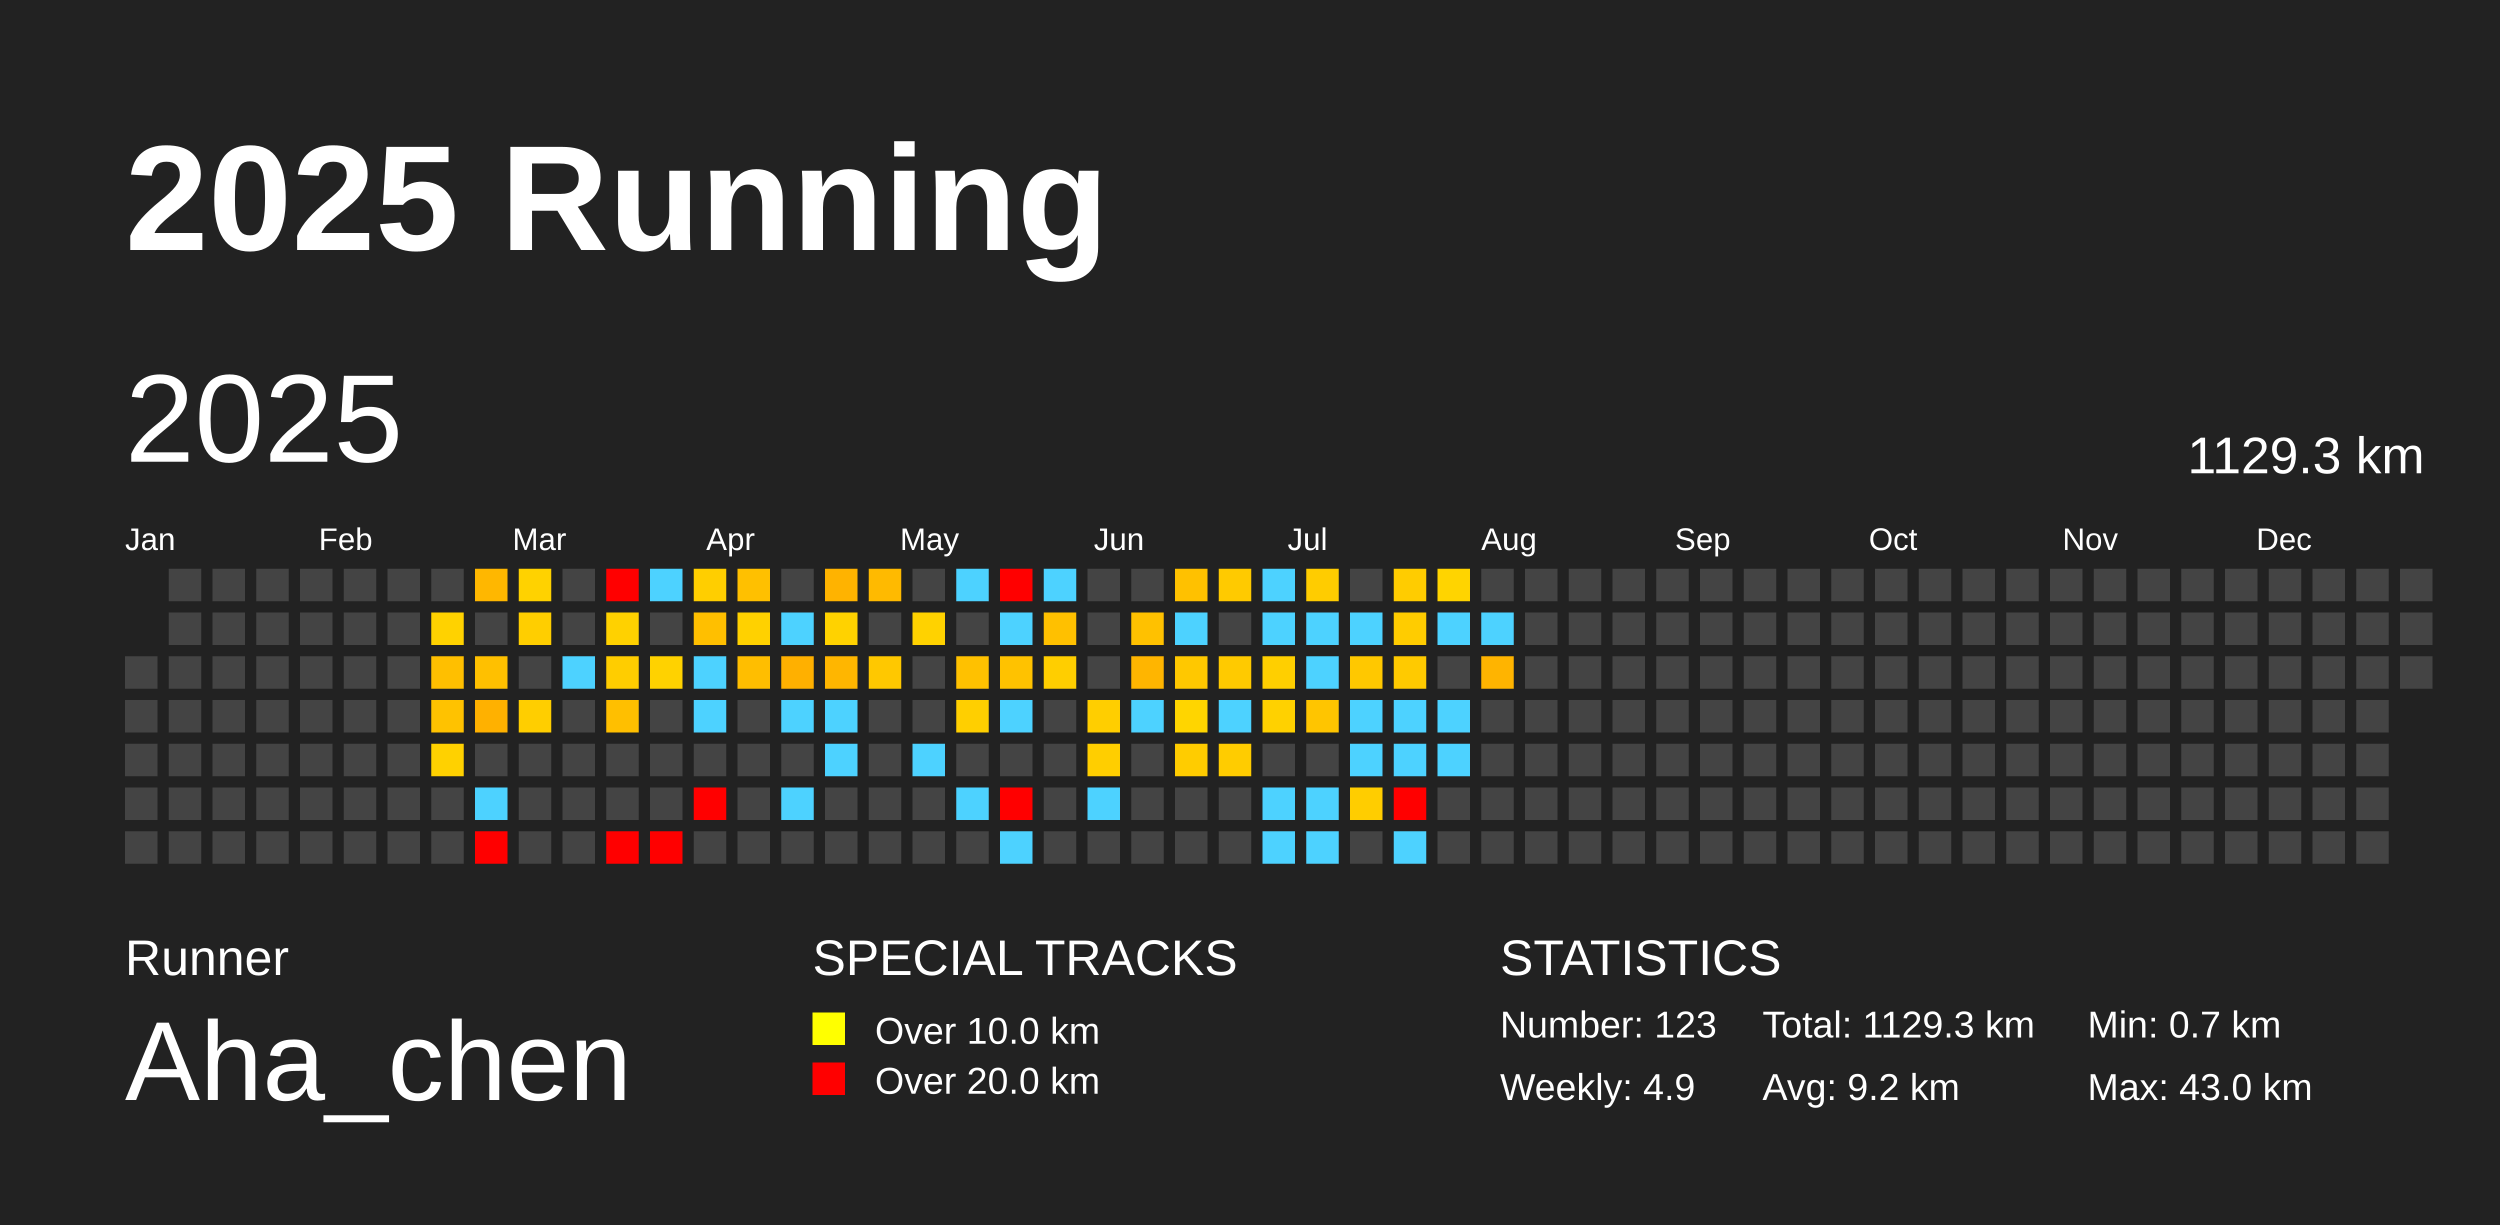
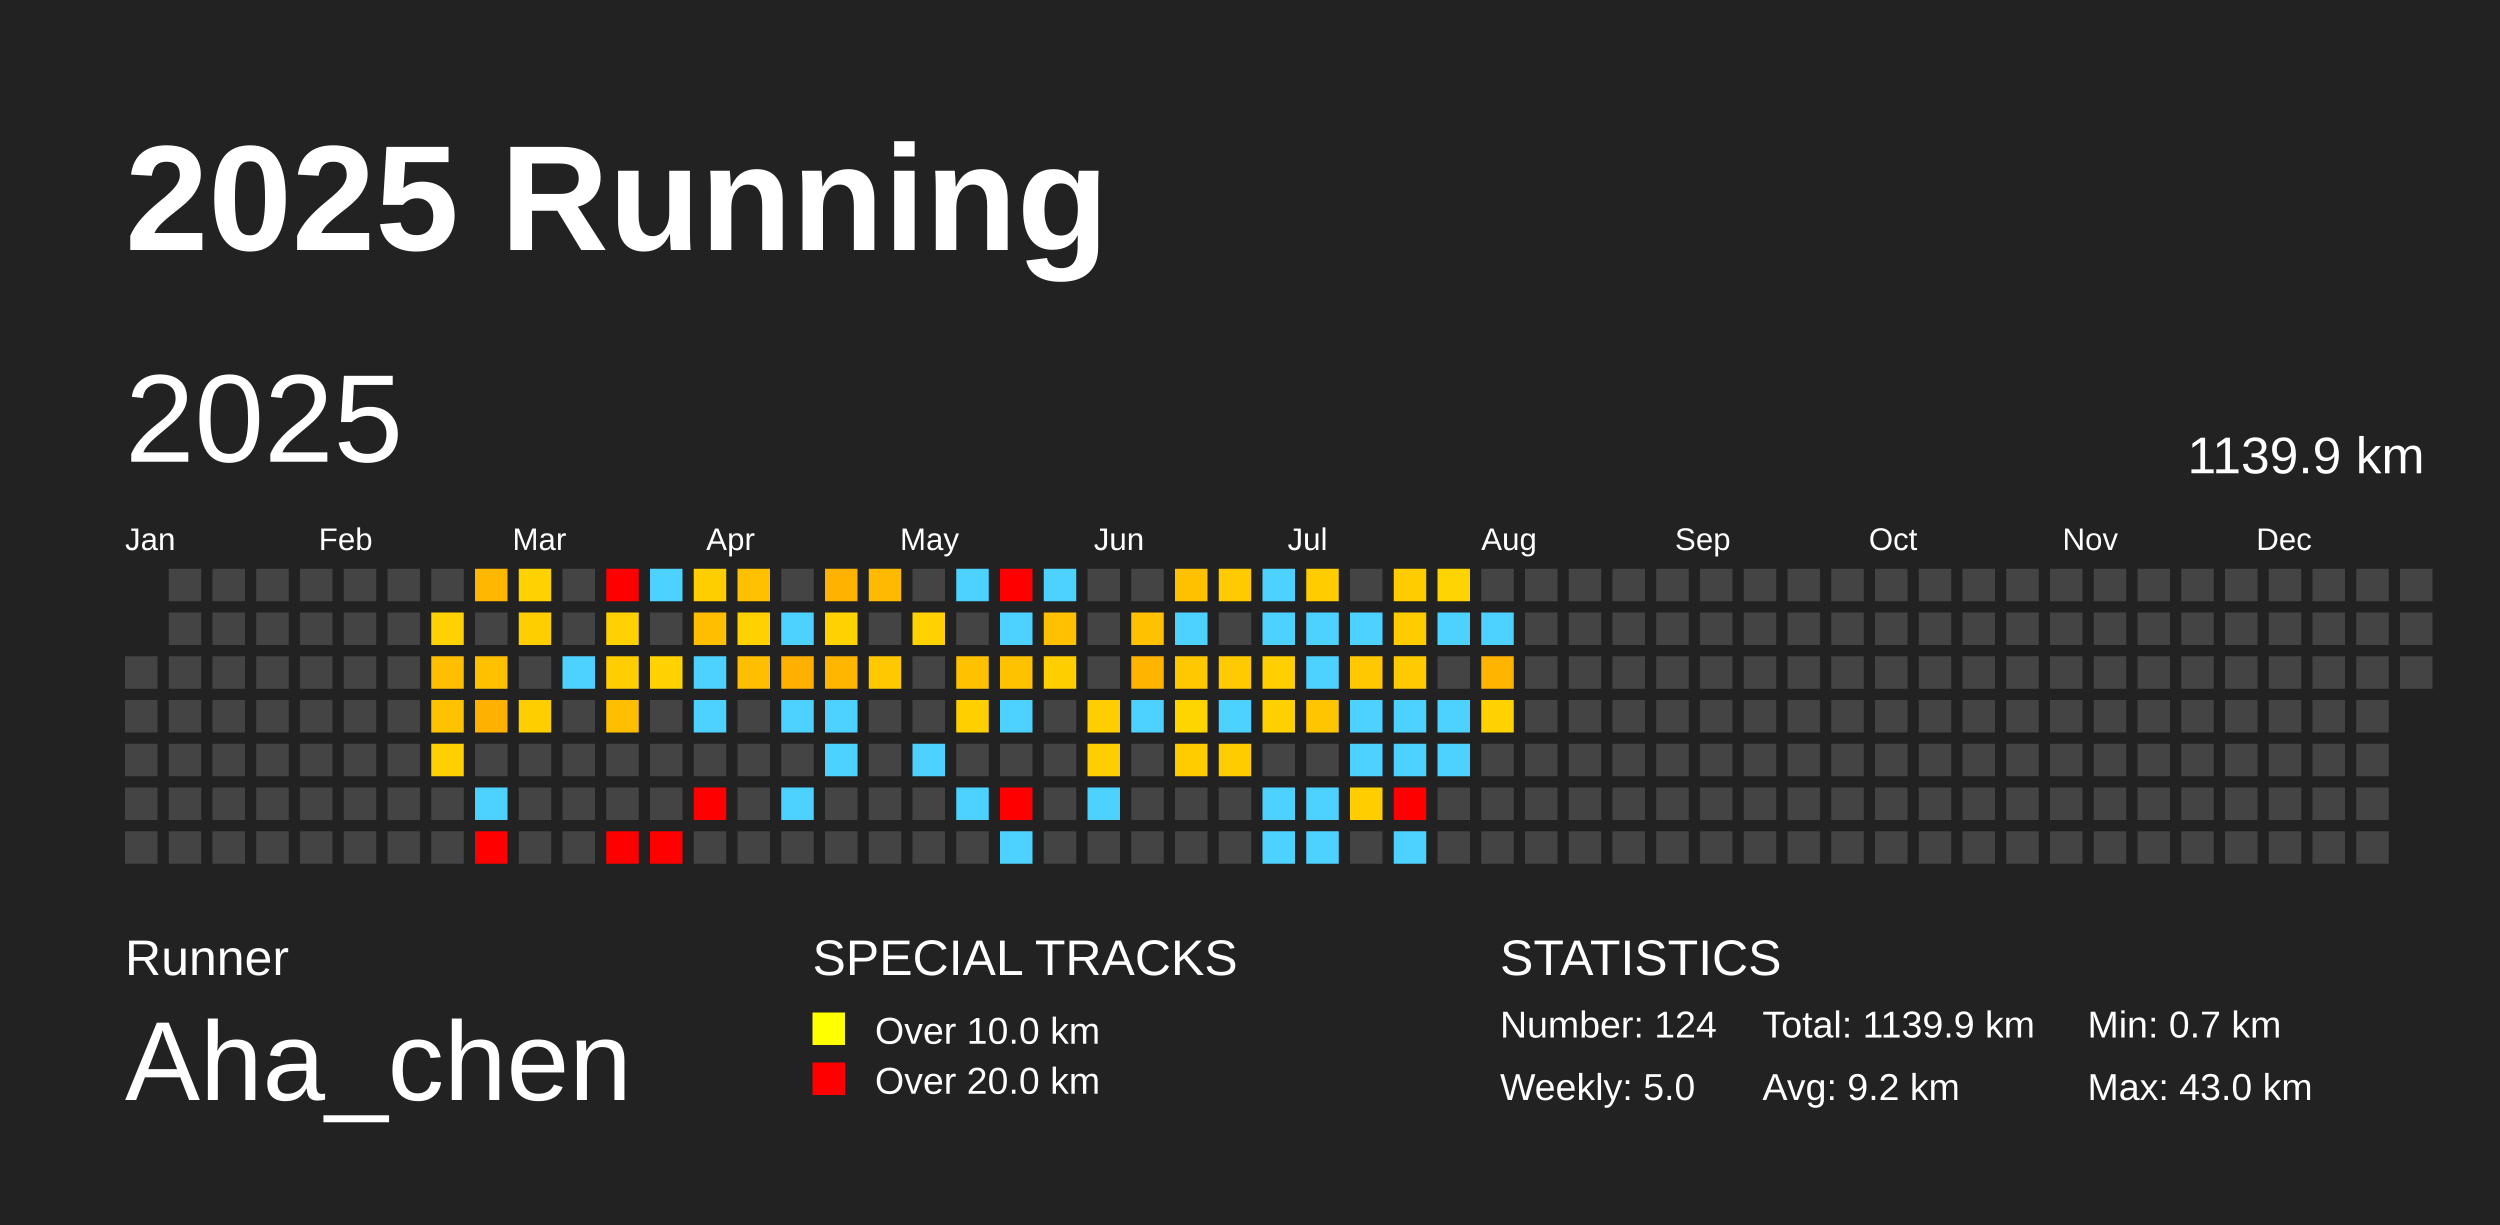
<svg xmlns="http://www.w3.org/2000/svg" baseProfile="full" height="98mm" version="1.1" viewBox="0,0,200,98" width="200mm">
  <defs />
  <rect fill="#222222" height="98" width="200" x="0" y="0" />
  <text fill="#FFFFFF" style="font-size:12px; font-family:Arial; font-weight:bold;" x="10" y="20">2025 Running</text>
  <text fill="#FFFFFF" style="font-size:4px; font-family:Arial" x="10" y="78">Runner</text>
  <text fill="#FFFFFF" style="font-size:9px; font-family:Arial" x="10" y="88">Aha_chen</text>
  <text fill="#FFFFFF" style="font-size:4px; font-family:Arial" x="65" y="78">SPECIAL TRACKS</text>
  <rect fill="yellow" height="2.6" width="2.6" x="65" y="81" />
  <text fill="#FFFFFF" style="font-size:3px; font-family:Arial" x="70" y="83.5">Over 10.0 km</text>
  <rect fill="red" height="2.6" width="2.6" x="65" y="85" />
  <text fill="#FFFFFF" style="font-size:3px; font-family:Arial" x="70" y="87.5">Over 20.0 km</text>
  <text fill="#FFFFFF" style="font-size:4px; font-family:Arial" x="120" y="78">STATISTICS</text>
-   <text fill="#FFFFFF" style="font-size:3px; font-family:Arial" x="120" y="83">Number: 123</text>
-   <text fill="#FFFFFF" style="font-size:3px; font-family:Arial" x="120" y="88">Weekly: 4.9</text>
-   <text fill="#FFFFFF" style="font-size:3px; font-family:Arial" x="141" y="83">Total: 1129.3 km</text>
+   <text fill="#FFFFFF" style="font-size:3px; font-family:Arial" x="120" y="83">Number: 124</text>
+   <text fill="#FFFFFF" style="font-size:3px; font-family:Arial" x="120" y="88">Weekly: 5.0</text>
+   <text fill="#FFFFFF" style="font-size:3px; font-family:Arial" x="141" y="83">Total: 1139.9 km</text>
  <text fill="#FFFFFF" style="font-size:3px; font-family:Arial" x="141" y="88">Avg: 9.2 km</text>
  <text fill="#FFFFFF" style="font-size:3px; font-family:Arial" x="167" y="83">Min: 0.7 km</text>
  <text fill="#FFFFFF" style="font-size:3px; font-family:Arial" x="167" y="88">Max: 43.0 km</text>
  <text dominant-baseline="hanging" fill="#FFFFFF" style="font-size:10.0px; font-family:Arial;" x="10" y="30">2025</text>
-   <text dominant-baseline="hanging" fill="#FFFFFF" style="font-size:4.125px; font-family:Arial;" x="175" y="35">1129.3 km</text>
+   <text dominant-baseline="hanging" fill="#FFFFFF" style="font-size:4.125px; font-family:Arial;" x="175" y="35">1139.9 km</text>
  <text fill="#FFFFFF" style="font-size:2.5px; font-family:Arial" x="10.0" y="44">Jan</text>
  <text fill="#FFFFFF" style="font-size:2.5px; font-family:Arial" x="25.5" y="44">Feb</text>
  <text fill="#FFFFFF" style="font-size:2.5px; font-family:Arial" x="41.0" y="44">Mar</text>
  <text fill="#FFFFFF" style="font-size:2.5px; font-family:Arial" x="56.5" y="44">Apr</text>
  <text fill="#FFFFFF" style="font-size:2.5px; font-family:Arial" x="72.0" y="44">May</text>
  <text fill="#FFFFFF" style="font-size:2.5px; font-family:Arial" x="87.5" y="44">Jun</text>
  <text fill="#FFFFFF" style="font-size:2.5px; font-family:Arial" x="103.0" y="44">Jul</text>
  <text fill="#FFFFFF" style="font-size:2.5px; font-family:Arial" x="118.5" y="44">Aug</text>
  <text fill="#FFFFFF" style="font-size:2.5px; font-family:Arial" x="134.0" y="44">Sep</text>
  <text fill="#FFFFFF" style="font-size:2.5px; font-family:Arial" x="149.5" y="44">Oct</text>
  <text fill="#FFFFFF" style="font-size:2.5px; font-family:Arial" x="165.0" y="44">Nov</text>
  <text fill="#FFFFFF" style="font-size:2.5px; font-family:Arial" x="180.5" y="44">Dec</text>
  <rect fill="#444444" height="2.6" width="2.6" x="10.0" y="52.5" />
  <rect fill="#444444" height="2.6" width="2.6" x="10.0" y="56.0" />
  <rect fill="#444444" height="2.6" width="2.6" x="10.0" y="59.5" />
  <rect fill="#444444" height="2.6" width="2.6" x="10.0" y="63.0" />
  <rect fill="#444444" height="2.6" width="2.6" x="10.0" y="66.5" />
  <rect fill="#444444" height="2.6" width="2.6" x="13.5" y="45.5" />
  <rect fill="#444444" height="2.6" width="2.6" x="13.5" y="49.0" />
  <rect fill="#444444" height="2.6" width="2.6" x="13.5" y="52.5" />
  <rect fill="#444444" height="2.6" width="2.6" x="13.5" y="56.0" />
  <rect fill="#444444" height="2.6" width="2.6" x="13.5" y="59.5" />
  <rect fill="#444444" height="2.6" width="2.6" x="13.5" y="63.0" />
  <rect fill="#444444" height="2.6" width="2.6" x="13.5" y="66.5" />
  <rect fill="#444444" height="2.6" width="2.6" x="17.0" y="45.5" />
  <rect fill="#444444" height="2.6" width="2.6" x="17.0" y="49.0" />
  <rect fill="#444444" height="2.6" width="2.6" x="17.0" y="52.5" />
  <rect fill="#444444" height="2.6" width="2.6" x="17.0" y="56.0" />
  <rect fill="#444444" height="2.6" width="2.6" x="17.0" y="59.5" />
  <rect fill="#444444" height="2.6" width="2.6" x="17.0" y="63.0" />
  <rect fill="#444444" height="2.6" width="2.6" x="17.0" y="66.5" />
  <rect fill="#444444" height="2.6" width="2.6" x="20.5" y="45.5" />
  <rect fill="#444444" height="2.6" width="2.6" x="20.5" y="49.0" />
  <rect fill="#444444" height="2.6" width="2.6" x="20.5" y="52.5" />
  <rect fill="#444444" height="2.6" width="2.6" x="20.5" y="56.0" />
  <rect fill="#444444" height="2.6" width="2.6" x="20.5" y="59.5" />
  <rect fill="#444444" height="2.6" width="2.6" x="20.5" y="63.0" />
  <rect fill="#444444" height="2.6" width="2.6" x="20.5" y="66.5" />
  <rect fill="#444444" height="2.6" width="2.6" x="24.0" y="45.5" />
  <rect fill="#444444" height="2.6" width="2.6" x="24.0" y="49.0" />
  <rect fill="#444444" height="2.6" width="2.6" x="24.0" y="52.5" />
  <rect fill="#444444" height="2.6" width="2.6" x="24.0" y="56.0" />
  <rect fill="#444444" height="2.6" width="2.6" x="24.0" y="59.5" />
  <rect fill="#444444" height="2.6" width="2.6" x="24.0" y="63.0" />
  <rect fill="#444444" height="2.6" width="2.6" x="24.0" y="66.5" />
  <rect fill="#444444" height="2.6" width="2.6" x="27.5" y="45.5" />
  <rect fill="#444444" height="2.6" width="2.6" x="27.5" y="49.0" />
  <rect fill="#444444" height="2.6" width="2.6" x="27.5" y="52.5" />
  <rect fill="#444444" height="2.6" width="2.6" x="27.5" y="56.0" />
  <rect fill="#444444" height="2.6" width="2.6" x="27.5" y="59.5" />
  <rect fill="#444444" height="2.6" width="2.6" x="27.5" y="63.0" />
  <rect fill="#444444" height="2.6" width="2.6" x="27.5" y="66.5" />
  <rect fill="#444444" height="2.6" width="2.6" x="31.0" y="45.5" />
  <rect fill="#444444" height="2.6" width="2.6" x="31.0" y="49.0" />
  <rect fill="#444444" height="2.6" width="2.6" x="31.0" y="52.5" />
  <rect fill="#444444" height="2.6" width="2.6" x="31.0" y="56.0" />
  <rect fill="#444444" height="2.6" width="2.6" x="31.0" y="59.5" />
  <rect fill="#444444" height="2.6" width="2.6" x="31.0" y="63.0" />
  <rect fill="#444444" height="2.6" width="2.6" x="31.0" y="66.5" />
  <rect fill="#444444" height="2.6" width="2.6" x="34.5" y="45.5" />
  <rect fill="#ffd200" height="2.6" width="2.6" x="34.5" y="49.0" />
  <rect fill="#ffbf00" height="2.6" width="2.6" x="34.5" y="52.5" />
  <rect fill="#ffc200" height="2.6" width="2.6" x="34.5" y="56.0" />
  <rect fill="#ffd100" height="2.6" width="2.6" x="34.5" y="59.5" />
  <rect fill="#444444" height="2.6" width="2.6" x="34.5" y="63.0" />
  <rect fill="#444444" height="2.6" width="2.6" x="34.5" y="66.5" />
  <rect fill="#ffb700" height="2.6" width="2.6" x="38.0" y="45.5" />
  <rect fill="#444444" height="2.6" width="2.6" x="38.0" y="49.0" />
  <rect fill="#ffc000" height="2.6" width="2.6" x="38.0" y="52.5" />
  <rect fill="#ffb100" height="2.6" width="2.6" x="38.0" y="56.0" />
  <rect fill="#444444" height="2.6" width="2.6" x="38.0" y="59.5" />
  <rect fill="#4dd2ff" height="2.6" width="2.6" x="38.0" y="63.0" />
  <rect fill="red" height="2.6" width="2.6" x="38.0" y="66.5" />
  <rect fill="#ffd200" height="2.6" width="2.6" x="41.5" y="45.5" />
  <rect fill="#ffce00" height="2.6" width="2.6" x="41.5" y="49.0" />
  <rect fill="#444444" height="2.6" width="2.6" x="41.5" y="52.5" />
  <rect fill="#ffce00" height="2.6" width="2.6" x="41.5" y="56.0" />
  <rect fill="#444444" height="2.6" width="2.6" x="41.5" y="59.5" />
  <rect fill="#444444" height="2.6" width="2.6" x="41.5" y="63.0" />
  <rect fill="#444444" height="2.6" width="2.6" x="41.5" y="66.5" />
  <rect fill="#444444" height="2.6" width="2.6" x="45.0" y="45.5" />
  <rect fill="#444444" height="2.6" width="2.6" x="45.0" y="49.0" />
  <rect fill="#4dd2ff" height="2.6" width="2.6" x="45.0" y="52.5" />
  <rect fill="#444444" height="2.6" width="2.6" x="45.0" y="56.0" />
  <rect fill="#444444" height="2.6" width="2.6" x="45.0" y="59.5" />
  <rect fill="#444444" height="2.6" width="2.6" x="45.0" y="63.0" />
  <rect fill="#444444" height="2.6" width="2.6" x="45.0" y="66.5" />
  <rect fill="red" height="2.6" width="2.6" x="48.5" y="45.5" />
  <rect fill="#ffd100" height="2.6" width="2.6" x="48.5" y="49.0" />
  <rect fill="#ffcd00" height="2.6" width="2.6" x="48.5" y="52.5" />
  <rect fill="#ffbf00" height="2.6" width="2.6" x="48.5" y="56.0" />
  <rect fill="#444444" height="2.6" width="2.6" x="48.5" y="59.5" />
  <rect fill="#444444" height="2.6" width="2.6" x="48.5" y="63.0" />
  <rect fill="red" height="2.6" width="2.6" x="48.5" y="66.5" />
  <rect fill="#4dd2ff" height="2.6" width="2.6" x="52.0" y="45.5" />
  <rect fill="#444444" height="2.6" width="2.6" x="52.0" y="49.0" />
  <rect fill="#ffd200" height="2.6" width="2.6" x="52.0" y="52.5" />
  <rect fill="#444444" height="2.6" width="2.6" x="52.0" y="56.0" />
  <rect fill="#444444" height="2.6" width="2.6" x="52.0" y="59.5" />
  <rect fill="#444444" height="2.6" width="2.6" x="52.0" y="63.0" />
  <rect fill="red" height="2.6" width="2.6" x="52.0" y="66.5" />
  <rect fill="#ffce00" height="2.6" width="2.6" x="55.5" y="45.5" />
  <rect fill="#ffbf00" height="2.6" width="2.6" x="55.5" y="49.0" />
  <rect fill="#4dd2ff" height="2.6" width="2.6" x="55.5" y="52.5" />
  <rect fill="#4dd2ff" height="2.6" width="2.6" x="55.5" y="56.0" />
  <rect fill="#444444" height="2.6" width="2.6" x="55.5" y="59.5" />
  <rect fill="red" height="2.6" width="2.6" x="55.5" y="63.0" />
  <rect fill="#444444" height="2.6" width="2.6" x="55.5" y="66.5" />
  <rect fill="#ffc000" height="2.6" width="2.6" x="59.0" y="45.5" />
  <rect fill="#ffd100" height="2.6" width="2.6" x="59.0" y="49.0" />
  <rect fill="#ffbe00" height="2.6" width="2.6" x="59.0" y="52.5" />
  <rect fill="#444444" height="2.6" width="2.6" x="59.0" y="56.0" />
  <rect fill="#444444" height="2.6" width="2.6" x="59.0" y="59.5" />
  <rect fill="#444444" height="2.6" width="2.6" x="59.0" y="63.0" />
  <rect fill="#444444" height="2.6" width="2.6" x="59.0" y="66.5" />
  <rect fill="#444444" height="2.6" width="2.6" x="62.5" y="45.5" />
  <rect fill="#4dd2ff" height="2.6" width="2.6" x="62.5" y="49.0" />
  <rect fill="#ffb000" height="2.6" width="2.6" x="62.5" y="52.5" />
  <rect fill="#4dd2ff" height="2.6" width="2.6" x="62.5" y="56.0" />
  <rect fill="#444444" height="2.6" width="2.6" x="62.5" y="59.5" />
  <rect fill="#4dd2ff" height="2.6" width="2.6" x="62.5" y="63.0" />
  <rect fill="#444444" height="2.6" width="2.6" x="62.5" y="66.5" />
  <rect fill="#ffb300" height="2.6" width="2.6" x="66.0" y="45.5" />
  <rect fill="#ffd200" height="2.6" width="2.6" x="66.0" y="49.0" />
  <rect fill="#ffb600" height="2.6" width="2.6" x="66.0" y="52.5" />
  <rect fill="#4dd2ff" height="2.6" width="2.6" x="66.0" y="56.0" />
  <rect fill="#4dd2ff" height="2.6" width="2.6" x="66.0" y="59.5" />
  <rect fill="#444444" height="2.6" width="2.6" x="66.0" y="63.0" />
  <rect fill="#444444" height="2.6" width="2.6" x="66.0" y="66.5" />
  <rect fill="#ffba00" height="2.6" width="2.6" x="69.5" y="45.5" />
  <rect fill="#444444" height="2.6" width="2.6" x="69.5" y="49.0" />
  <rect fill="#ffc800" height="2.6" width="2.6" x="69.5" y="52.5" />
  <rect fill="#444444" height="2.6" width="2.6" x="69.5" y="56.0" />
  <rect fill="#444444" height="2.6" width="2.6" x="69.5" y="59.5" />
  <rect fill="#444444" height="2.6" width="2.6" x="69.5" y="63.0" />
  <rect fill="#444444" height="2.6" width="2.6" x="69.5" y="66.5" />
  <rect fill="#444444" height="2.6" width="2.6" x="73.0" y="45.5" />
  <rect fill="#ffd200" height="2.6" width="2.6" x="73.0" y="49.0" />
  <rect fill="#444444" height="2.6" width="2.6" x="73.0" y="52.5" />
  <rect fill="#444444" height="2.6" width="2.6" x="73.0" y="56.0" />
  <rect fill="#4dd2ff" height="2.6" width="2.6" x="73.0" y="59.5" />
  <rect fill="#444444" height="2.6" width="2.6" x="73.0" y="63.0" />
  <rect fill="#444444" height="2.6" width="2.6" x="73.0" y="66.5" />
  <rect fill="#4dd2ff" height="2.6" width="2.6" x="76.5" y="45.5" />
  <rect fill="#444444" height="2.6" width="2.6" x="76.5" y="49.0" />
  <rect fill="#ffc100" height="2.6" width="2.6" x="76.5" y="52.5" />
  <rect fill="#ffcf00" height="2.6" width="2.6" x="76.5" y="56.0" />
  <rect fill="#444444" height="2.6" width="2.6" x="76.5" y="59.5" />
  <rect fill="#4dd2ff" height="2.6" width="2.6" x="76.5" y="63.0" />
  <rect fill="#444444" height="2.6" width="2.6" x="76.5" y="66.5" />
  <rect fill="red" height="2.6" width="2.6" x="80.0" y="45.5" />
  <rect fill="#4dd2ff" height="2.6" width="2.6" x="80.0" y="49.0" />
  <rect fill="#ffc200" height="2.6" width="2.6" x="80.0" y="52.5" />
  <rect fill="#4dd2ff" height="2.6" width="2.6" x="80.0" y="56.0" />
  <rect fill="#444444" height="2.6" width="2.6" x="80.0" y="59.5" />
  <rect fill="red" height="2.6" width="2.6" x="80.0" y="63.0" />
  <rect fill="#4dd2ff" height="2.6" width="2.6" x="80.0" y="66.5" />
  <rect fill="#4dd2ff" height="2.6" width="2.6" x="83.5" y="45.5" />
  <rect fill="#ffc000" height="2.6" width="2.6" x="83.5" y="49.0" />
  <rect fill="#ffce00" height="2.6" width="2.6" x="83.5" y="52.5" />
  <rect fill="#444444" height="2.6" width="2.6" x="83.5" y="56.0" />
  <rect fill="#444444" height="2.6" width="2.6" x="83.5" y="59.5" />
  <rect fill="#444444" height="2.6" width="2.6" x="83.5" y="63.0" />
  <rect fill="#444444" height="2.6" width="2.6" x="83.5" y="66.5" />
  <rect fill="#444444" height="2.6" width="2.6" x="87.0" y="45.5" />
  <rect fill="#444444" height="2.6" width="2.6" x="87.0" y="49.0" />
  <rect fill="#444444" height="2.6" width="2.6" x="87.0" y="52.5" />
  <rect fill="#ffce00" height="2.6" width="2.6" x="87.0" y="56.0" />
  <rect fill="#ffce00" height="2.6" width="2.6" x="87.0" y="59.5" />
  <rect fill="#4dd2ff" height="2.6" width="2.6" x="87.0" y="63.0" />
  <rect fill="#444444" height="2.6" width="2.6" x="87.0" y="66.5" />
  <rect fill="#444444" height="2.6" width="2.6" x="90.5" y="45.5" />
  <rect fill="#ffc100" height="2.6" width="2.6" x="90.5" y="49.0" />
  <rect fill="#ffb500" height="2.6" width="2.6" x="90.5" y="52.5" />
  <rect fill="#4dd2ff" height="2.6" width="2.6" x="90.5" y="56.0" />
  <rect fill="#444444" height="2.6" width="2.6" x="90.5" y="59.5" />
  <rect fill="#444444" height="2.6" width="2.6" x="90.5" y="63.0" />
  <rect fill="#444444" height="2.6" width="2.6" x="90.5" y="66.5" />
  <rect fill="#ffc100" height="2.6" width="2.6" x="94.0" y="45.5" />
  <rect fill="#4dd2ff" height="2.6" width="2.6" x="94.0" y="49.0" />
  <rect fill="#ffc800" height="2.6" width="2.6" x="94.0" y="52.5" />
  <rect fill="#ffd500" height="2.6" width="2.6" x="94.0" y="56.0" />
  <rect fill="#ffcc00" height="2.6" width="2.6" x="94.0" y="59.5" />
  <rect fill="#444444" height="2.6" width="2.6" x="94.0" y="63.0" />
  <rect fill="#444444" height="2.6" width="2.6" x="94.0" y="66.5" />
  <rect fill="#ffca00" height="2.6" width="2.6" x="97.5" y="45.5" />
  <rect fill="#444444" height="2.6" width="2.6" x="97.5" y="49.0" />
  <rect fill="#ffca00" height="2.6" width="2.6" x="97.5" y="52.5" />
  <rect fill="#4dd2ff" height="2.6" width="2.6" x="97.5" y="56.0" />
  <rect fill="#ffcc00" height="2.6" width="2.6" x="97.5" y="59.5" />
  <rect fill="#444444" height="2.6" width="2.6" x="97.5" y="63.0" />
  <rect fill="#444444" height="2.6" width="2.6" x="97.5" y="66.5" />
  <rect fill="#4dd2ff" height="2.6" width="2.6" x="101.0" y="45.5" />
  <rect fill="#4dd2ff" height="2.6" width="2.6" x="101.0" y="49.0" />
  <rect fill="#ffcf00" height="2.6" width="2.6" x="101.0" y="52.5" />
  <rect fill="#ffd100" height="2.6" width="2.6" x="101.0" y="56.0" />
  <rect fill="#444444" height="2.6" width="2.6" x="101.0" y="59.5" />
  <rect fill="#4dd2ff" height="2.6" width="2.6" x="101.0" y="63.0" />
  <rect fill="#4dd2ff" height="2.6" width="2.6" x="101.0" y="66.5" />
  <rect fill="#ffcc00" height="2.6" width="2.6" x="104.5" y="45.5" />
  <rect fill="#4dd2ff" height="2.6" width="2.6" x="104.5" y="49.0" />
  <rect fill="#4dd2ff" height="2.6" width="2.6" x="104.5" y="52.5" />
  <rect fill="#ffc500" height="2.6" width="2.6" x="104.5" y="56.0" />
  <rect fill="#444444" height="2.6" width="2.6" x="104.5" y="59.5" />
  <rect fill="#4dd2ff" height="2.6" width="2.6" x="104.5" y="63.0" />
  <rect fill="#4dd2ff" height="2.6" width="2.6" x="104.5" y="66.5" />
  <rect fill="#444444" height="2.6" width="2.6" x="108.0" y="45.5" />
  <rect fill="#4dd2ff" height="2.6" width="2.6" x="108.0" y="49.0" />
  <rect fill="#ffc800" height="2.6" width="2.6" x="108.0" y="52.5" />
  <rect fill="#4dd2ff" height="2.6" width="2.6" x="108.0" y="56.0" />
  <rect fill="#4dd2ff" height="2.6" width="2.6" x="108.0" y="59.5" />
  <rect fill="#ffcd00" height="2.6" width="2.6" x="108.0" y="63.0" />
  <rect fill="#444444" height="2.6" width="2.6" x="108.0" y="66.5" />
  <rect fill="#ffcc00" height="2.6" width="2.6" x="111.5" y="45.5" />
  <rect fill="#ffcc00" height="2.6" width="2.6" x="111.5" y="49.0" />
  <rect fill="#ffca00" height="2.6" width="2.6" x="111.5" y="52.5" />
  <rect fill="#4dd2ff" height="2.6" width="2.6" x="111.5" y="56.0" />
  <rect fill="#4dd2ff" height="2.6" width="2.6" x="111.5" y="59.5" />
  <rect fill="red" height="2.6" width="2.6" x="111.5" y="63.0" />
  <rect fill="#4dd2ff" height="2.6" width="2.6" x="111.5" y="66.5" />
  <rect fill="#ffd400" height="2.6" width="2.6" x="115.0" y="45.5" />
  <rect fill="#4dd2ff" height="2.6" width="2.6" x="115.0" y="49.0" />
  <rect fill="#444444" height="2.6" width="2.6" x="115.0" y="52.5" />
  <rect fill="#4dd2ff" height="2.6" width="2.6" x="115.0" y="56.0" />
  <rect fill="#4dd2ff" height="2.6" width="2.6" x="115.0" y="59.5" />
  <rect fill="#444444" height="2.6" width="2.6" x="115.0" y="63.0" />
  <rect fill="#444444" height="2.6" width="2.6" x="115.0" y="66.5" />
  <rect fill="#444444" height="2.6" width="2.6" x="118.5" y="45.5" />
  <rect fill="#4dd2ff" height="2.6" width="2.6" x="118.5" y="49.0" />
  <rect fill="#ffb400" height="2.6" width="2.6" x="118.5" y="52.5" />
-   <rect fill="#444444" height="2.6" width="2.6" x="118.5" y="56.0" />
+   <rect fill="#ffd200" height="2.6" width="2.6" x="118.5" y="56.0" />
  <rect fill="#444444" height="2.6" width="2.6" x="118.5" y="59.5" />
  <rect fill="#444444" height="2.6" width="2.6" x="118.5" y="63.0" />
  <rect fill="#444444" height="2.6" width="2.6" x="118.5" y="66.5" />
  <rect fill="#444444" height="2.6" width="2.6" x="122.0" y="45.5" />
  <rect fill="#444444" height="2.6" width="2.6" x="122.0" y="49.0" />
  <rect fill="#444444" height="2.6" width="2.6" x="122.0" y="52.5" />
  <rect fill="#444444" height="2.6" width="2.6" x="122.0" y="56.0" />
  <rect fill="#444444" height="2.6" width="2.6" x="122.0" y="59.5" />
  <rect fill="#444444" height="2.6" width="2.6" x="122.0" y="63.0" />
  <rect fill="#444444" height="2.6" width="2.6" x="122.0" y="66.5" />
  <rect fill="#444444" height="2.6" width="2.6" x="125.5" y="45.5" />
  <rect fill="#444444" height="2.6" width="2.6" x="125.5" y="49.0" />
  <rect fill="#444444" height="2.6" width="2.6" x="125.5" y="52.5" />
  <rect fill="#444444" height="2.6" width="2.6" x="125.5" y="56.0" />
  <rect fill="#444444" height="2.6" width="2.6" x="125.5" y="59.5" />
  <rect fill="#444444" height="2.6" width="2.6" x="125.5" y="63.0" />
  <rect fill="#444444" height="2.6" width="2.6" x="125.5" y="66.5" />
  <rect fill="#444444" height="2.6" width="2.6" x="129.0" y="45.5" />
  <rect fill="#444444" height="2.6" width="2.6" x="129.0" y="49.0" />
  <rect fill="#444444" height="2.6" width="2.6" x="129.0" y="52.5" />
  <rect fill="#444444" height="2.6" width="2.6" x="129.0" y="56.0" />
  <rect fill="#444444" height="2.6" width="2.6" x="129.0" y="59.5" />
  <rect fill="#444444" height="2.6" width="2.6" x="129.0" y="63.0" />
  <rect fill="#444444" height="2.6" width="2.6" x="129.0" y="66.5" />
  <rect fill="#444444" height="2.6" width="2.6" x="132.5" y="45.5" />
  <rect fill="#444444" height="2.6" width="2.6" x="132.5" y="49.0" />
  <rect fill="#444444" height="2.6" width="2.6" x="132.5" y="52.5" />
  <rect fill="#444444" height="2.6" width="2.6" x="132.5" y="56.0" />
  <rect fill="#444444" height="2.6" width="2.6" x="132.5" y="59.5" />
  <rect fill="#444444" height="2.6" width="2.6" x="132.5" y="63.0" />
  <rect fill="#444444" height="2.6" width="2.6" x="132.5" y="66.5" />
  <rect fill="#444444" height="2.6" width="2.6" x="136.0" y="45.5" />
  <rect fill="#444444" height="2.6" width="2.6" x="136.0" y="49.0" />
  <rect fill="#444444" height="2.6" width="2.6" x="136.0" y="52.5" />
  <rect fill="#444444" height="2.6" width="2.6" x="136.0" y="56.0" />
  <rect fill="#444444" height="2.6" width="2.6" x="136.0" y="59.5" />
  <rect fill="#444444" height="2.6" width="2.6" x="136.0" y="63.0" />
  <rect fill="#444444" height="2.6" width="2.6" x="136.0" y="66.5" />
  <rect fill="#444444" height="2.6" width="2.6" x="139.5" y="45.5" />
  <rect fill="#444444" height="2.6" width="2.6" x="139.5" y="49.0" />
  <rect fill="#444444" height="2.6" width="2.6" x="139.5" y="52.5" />
  <rect fill="#444444" height="2.6" width="2.6" x="139.5" y="56.0" />
  <rect fill="#444444" height="2.6" width="2.6" x="139.5" y="59.5" />
  <rect fill="#444444" height="2.6" width="2.6" x="139.5" y="63.0" />
  <rect fill="#444444" height="2.6" width="2.6" x="139.5" y="66.5" />
  <rect fill="#444444" height="2.6" width="2.6" x="143.0" y="45.5" />
  <rect fill="#444444" height="2.6" width="2.6" x="143.0" y="49.0" />
  <rect fill="#444444" height="2.6" width="2.6" x="143.0" y="52.5" />
  <rect fill="#444444" height="2.6" width="2.6" x="143.0" y="56.0" />
  <rect fill="#444444" height="2.6" width="2.6" x="143.0" y="59.5" />
  <rect fill="#444444" height="2.6" width="2.6" x="143.0" y="63.0" />
  <rect fill="#444444" height="2.6" width="2.6" x="143.0" y="66.5" />
  <rect fill="#444444" height="2.6" width="2.6" x="146.5" y="45.5" />
  <rect fill="#444444" height="2.6" width="2.6" x="146.5" y="49.0" />
  <rect fill="#444444" height="2.6" width="2.6" x="146.5" y="52.5" />
  <rect fill="#444444" height="2.6" width="2.6" x="146.5" y="56.0" />
  <rect fill="#444444" height="2.6" width="2.6" x="146.5" y="59.5" />
  <rect fill="#444444" height="2.6" width="2.6" x="146.5" y="63.0" />
  <rect fill="#444444" height="2.6" width="2.6" x="146.5" y="66.5" />
  <rect fill="#444444" height="2.6" width="2.6" x="150.0" y="45.5" />
  <rect fill="#444444" height="2.6" width="2.6" x="150.0" y="49.0" />
  <rect fill="#444444" height="2.6" width="2.6" x="150.0" y="52.5" />
  <rect fill="#444444" height="2.6" width="2.6" x="150.0" y="56.0" />
  <rect fill="#444444" height="2.6" width="2.6" x="150.0" y="59.5" />
  <rect fill="#444444" height="2.6" width="2.6" x="150.0" y="63.0" />
  <rect fill="#444444" height="2.6" width="2.6" x="150.0" y="66.5" />
  <rect fill="#444444" height="2.6" width="2.6" x="153.5" y="45.5" />
  <rect fill="#444444" height="2.6" width="2.6" x="153.5" y="49.0" />
  <rect fill="#444444" height="2.6" width="2.6" x="153.5" y="52.5" />
  <rect fill="#444444" height="2.6" width="2.6" x="153.5" y="56.0" />
  <rect fill="#444444" height="2.6" width="2.6" x="153.5" y="59.5" />
  <rect fill="#444444" height="2.6" width="2.6" x="153.5" y="63.0" />
  <rect fill="#444444" height="2.6" width="2.6" x="153.5" y="66.5" />
  <rect fill="#444444" height="2.6" width="2.6" x="157.0" y="45.5" />
  <rect fill="#444444" height="2.6" width="2.6" x="157.0" y="49.0" />
  <rect fill="#444444" height="2.6" width="2.6" x="157.0" y="52.5" />
  <rect fill="#444444" height="2.6" width="2.6" x="157.0" y="56.0" />
  <rect fill="#444444" height="2.6" width="2.6" x="157.0" y="59.5" />
  <rect fill="#444444" height="2.6" width="2.6" x="157.0" y="63.0" />
  <rect fill="#444444" height="2.6" width="2.6" x="157.0" y="66.5" />
  <rect fill="#444444" height="2.6" width="2.6" x="160.5" y="45.5" />
  <rect fill="#444444" height="2.6" width="2.6" x="160.5" y="49.0" />
  <rect fill="#444444" height="2.6" width="2.6" x="160.5" y="52.5" />
  <rect fill="#444444" height="2.6" width="2.6" x="160.5" y="56.0" />
  <rect fill="#444444" height="2.6" width="2.6" x="160.5" y="59.5" />
  <rect fill="#444444" height="2.6" width="2.6" x="160.5" y="63.0" />
  <rect fill="#444444" height="2.6" width="2.6" x="160.5" y="66.5" />
  <rect fill="#444444" height="2.6" width="2.6" x="164.0" y="45.5" />
  <rect fill="#444444" height="2.6" width="2.6" x="164.0" y="49.0" />
  <rect fill="#444444" height="2.6" width="2.6" x="164.0" y="52.5" />
  <rect fill="#444444" height="2.6" width="2.6" x="164.0" y="56.0" />
  <rect fill="#444444" height="2.6" width="2.6" x="164.0" y="59.5" />
  <rect fill="#444444" height="2.6" width="2.6" x="164.0" y="63.0" />
  <rect fill="#444444" height="2.6" width="2.6" x="164.0" y="66.5" />
  <rect fill="#444444" height="2.6" width="2.6" x="167.5" y="45.5" />
  <rect fill="#444444" height="2.6" width="2.6" x="167.5" y="49.0" />
  <rect fill="#444444" height="2.6" width="2.6" x="167.5" y="52.5" />
  <rect fill="#444444" height="2.6" width="2.6" x="167.5" y="56.0" />
  <rect fill="#444444" height="2.6" width="2.6" x="167.5" y="59.5" />
  <rect fill="#444444" height="2.6" width="2.6" x="167.5" y="63.0" />
  <rect fill="#444444" height="2.6" width="2.6" x="167.5" y="66.5" />
  <rect fill="#444444" height="2.6" width="2.6" x="171.0" y="45.5" />
  <rect fill="#444444" height="2.6" width="2.6" x="171.0" y="49.0" />
  <rect fill="#444444" height="2.6" width="2.6" x="171.0" y="52.5" />
  <rect fill="#444444" height="2.6" width="2.6" x="171.0" y="56.0" />
  <rect fill="#444444" height="2.6" width="2.6" x="171.0" y="59.5" />
  <rect fill="#444444" height="2.6" width="2.6" x="171.0" y="63.0" />
  <rect fill="#444444" height="2.6" width="2.6" x="171.0" y="66.5" />
  <rect fill="#444444" height="2.6" width="2.6" x="174.5" y="45.5" />
  <rect fill="#444444" height="2.6" width="2.6" x="174.5" y="49.0" />
  <rect fill="#444444" height="2.6" width="2.6" x="174.5" y="52.5" />
  <rect fill="#444444" height="2.6" width="2.6" x="174.5" y="56.0" />
  <rect fill="#444444" height="2.6" width="2.6" x="174.5" y="59.5" />
  <rect fill="#444444" height="2.6" width="2.6" x="174.5" y="63.0" />
  <rect fill="#444444" height="2.6" width="2.6" x="174.5" y="66.5" />
  <rect fill="#444444" height="2.6" width="2.6" x="178.0" y="45.5" />
  <rect fill="#444444" height="2.6" width="2.6" x="178.0" y="49.0" />
  <rect fill="#444444" height="2.6" width="2.6" x="178.0" y="52.5" />
  <rect fill="#444444" height="2.6" width="2.6" x="178.0" y="56.0" />
  <rect fill="#444444" height="2.6" width="2.6" x="178.0" y="59.5" />
  <rect fill="#444444" height="2.6" width="2.6" x="178.0" y="63.0" />
  <rect fill="#444444" height="2.6" width="2.6" x="178.0" y="66.5" />
  <rect fill="#444444" height="2.6" width="2.6" x="181.5" y="45.5" />
  <rect fill="#444444" height="2.6" width="2.6" x="181.5" y="49.0" />
  <rect fill="#444444" height="2.6" width="2.6" x="181.5" y="52.5" />
  <rect fill="#444444" height="2.6" width="2.6" x="181.5" y="56.0" />
  <rect fill="#444444" height="2.6" width="2.6" x="181.5" y="59.5" />
  <rect fill="#444444" height="2.6" width="2.6" x="181.5" y="63.0" />
  <rect fill="#444444" height="2.6" width="2.6" x="181.5" y="66.5" />
  <rect fill="#444444" height="2.6" width="2.6" x="185.0" y="45.5" />
  <rect fill="#444444" height="2.6" width="2.6" x="185.0" y="49.0" />
  <rect fill="#444444" height="2.6" width="2.6" x="185.0" y="52.5" />
  <rect fill="#444444" height="2.6" width="2.6" x="185.0" y="56.0" />
  <rect fill="#444444" height="2.6" width="2.6" x="185.0" y="59.5" />
  <rect fill="#444444" height="2.6" width="2.6" x="185.0" y="63.0" />
  <rect fill="#444444" height="2.6" width="2.6" x="185.0" y="66.5" />
  <rect fill="#444444" height="2.6" width="2.6" x="188.5" y="45.5" />
  <rect fill="#444444" height="2.6" width="2.6" x="188.5" y="49.0" />
  <rect fill="#444444" height="2.6" width="2.6" x="188.5" y="52.5" />
  <rect fill="#444444" height="2.6" width="2.6" x="188.5" y="56.0" />
  <rect fill="#444444" height="2.6" width="2.6" x="188.5" y="59.5" />
  <rect fill="#444444" height="2.6" width="2.6" x="188.5" y="63.0" />
  <rect fill="#444444" height="2.6" width="2.6" x="188.5" y="66.5" />
  <rect fill="#444444" height="2.6" width="2.6" x="192.0" y="45.5" />
  <rect fill="#444444" height="2.6" width="2.6" x="192.0" y="49.0" />
  <rect fill="#444444" height="2.6" width="2.6" x="192.0" y="52.5" />
</svg>
